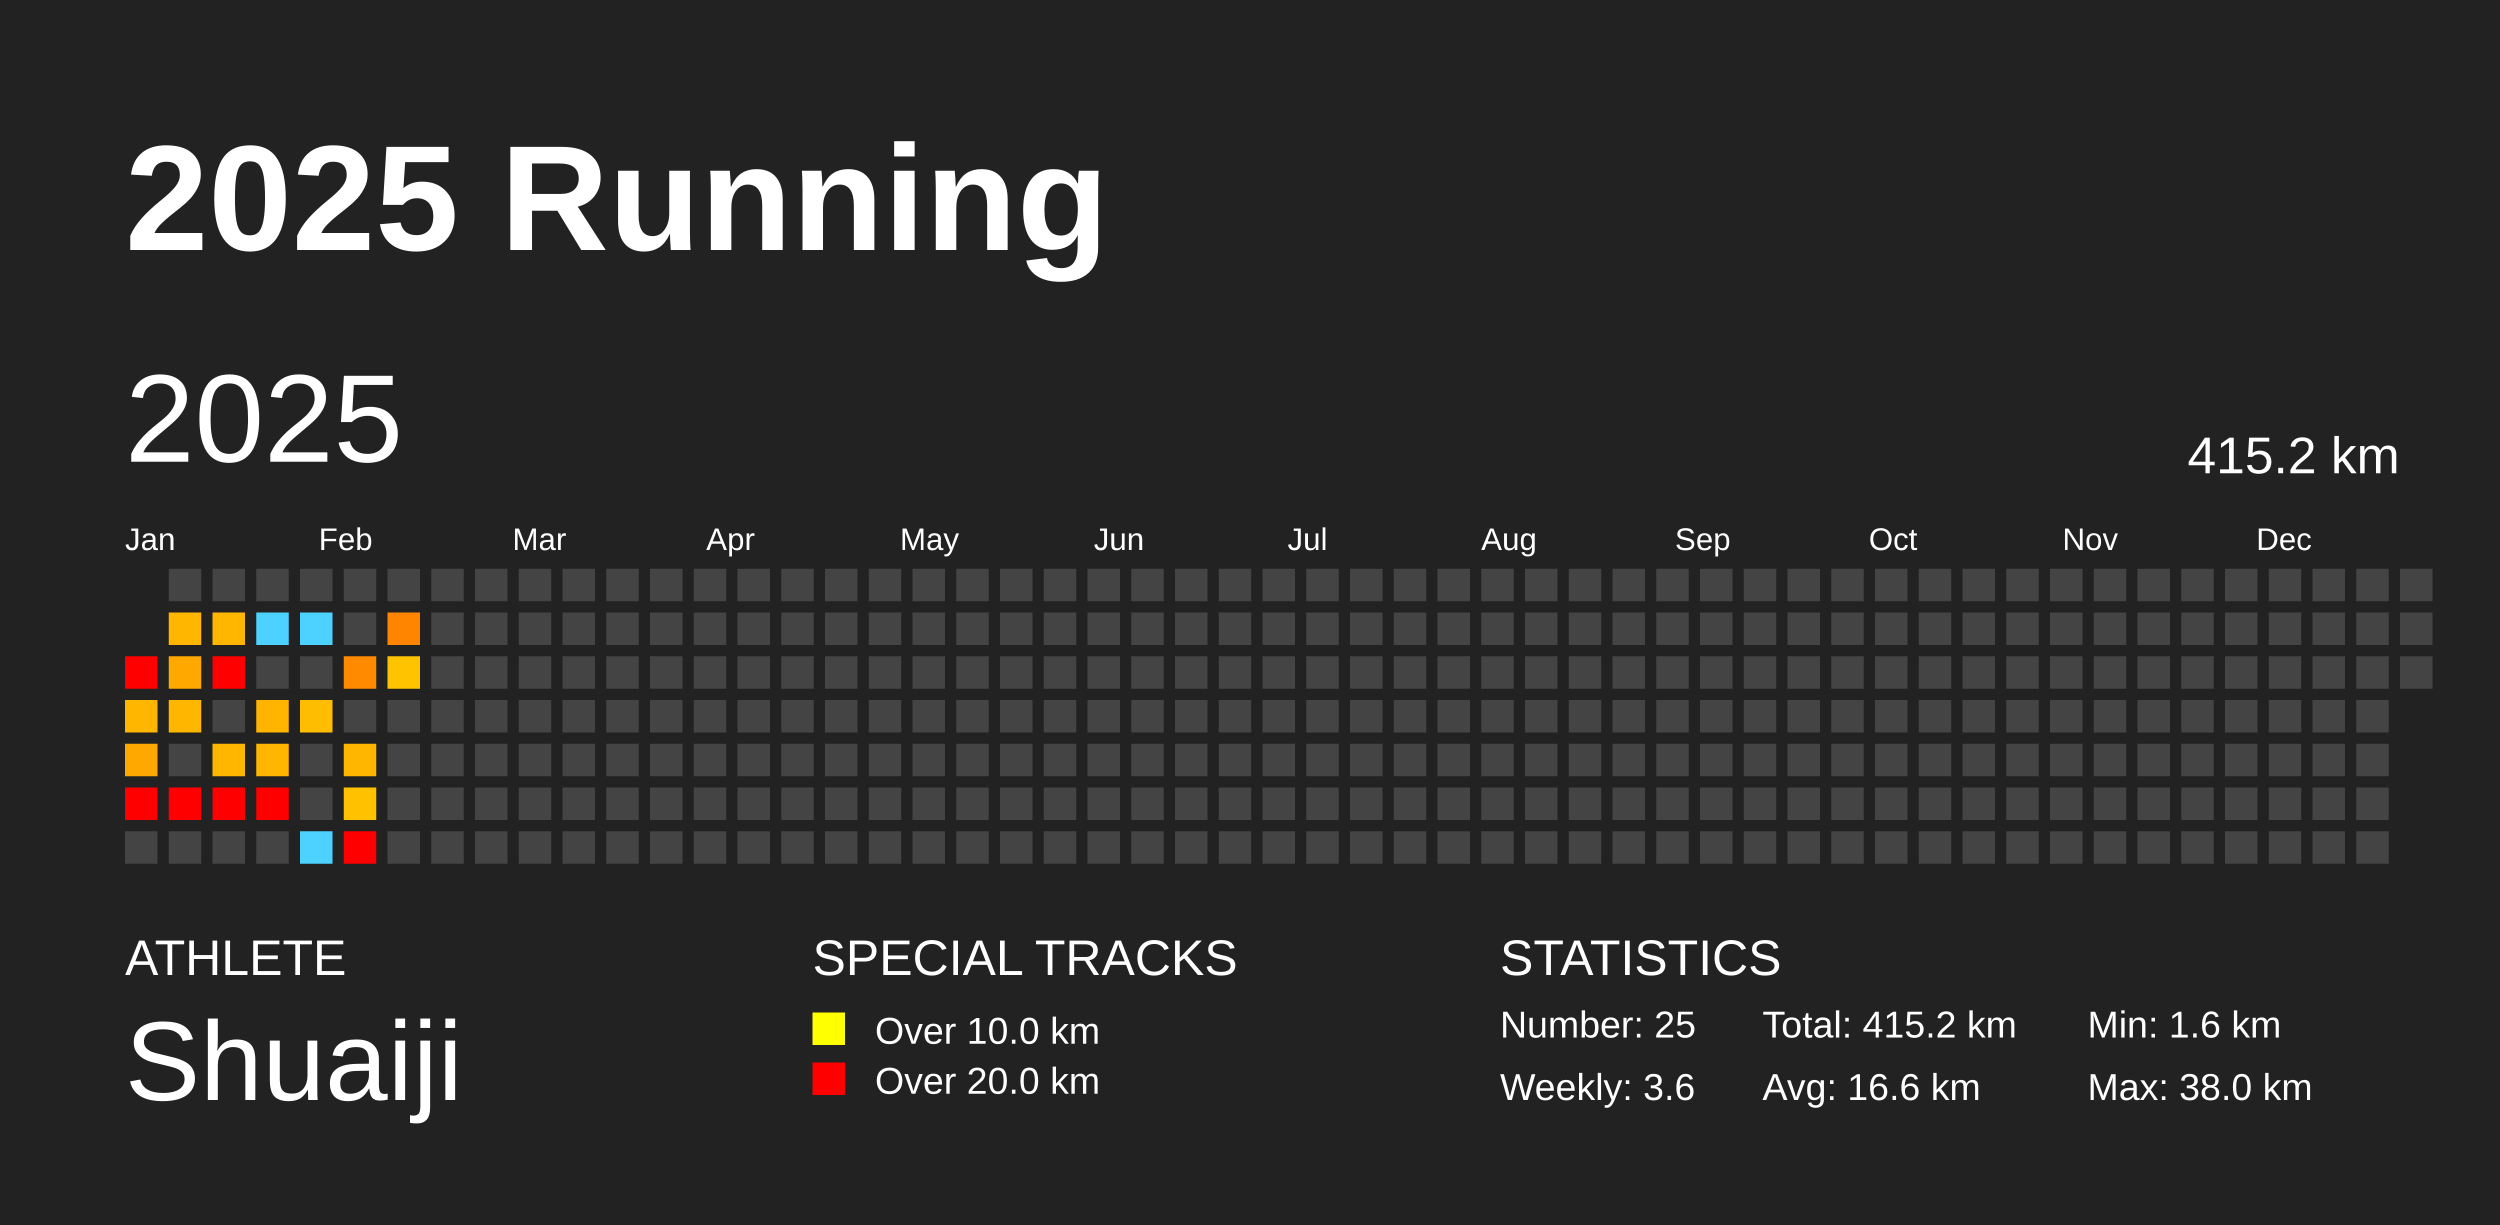
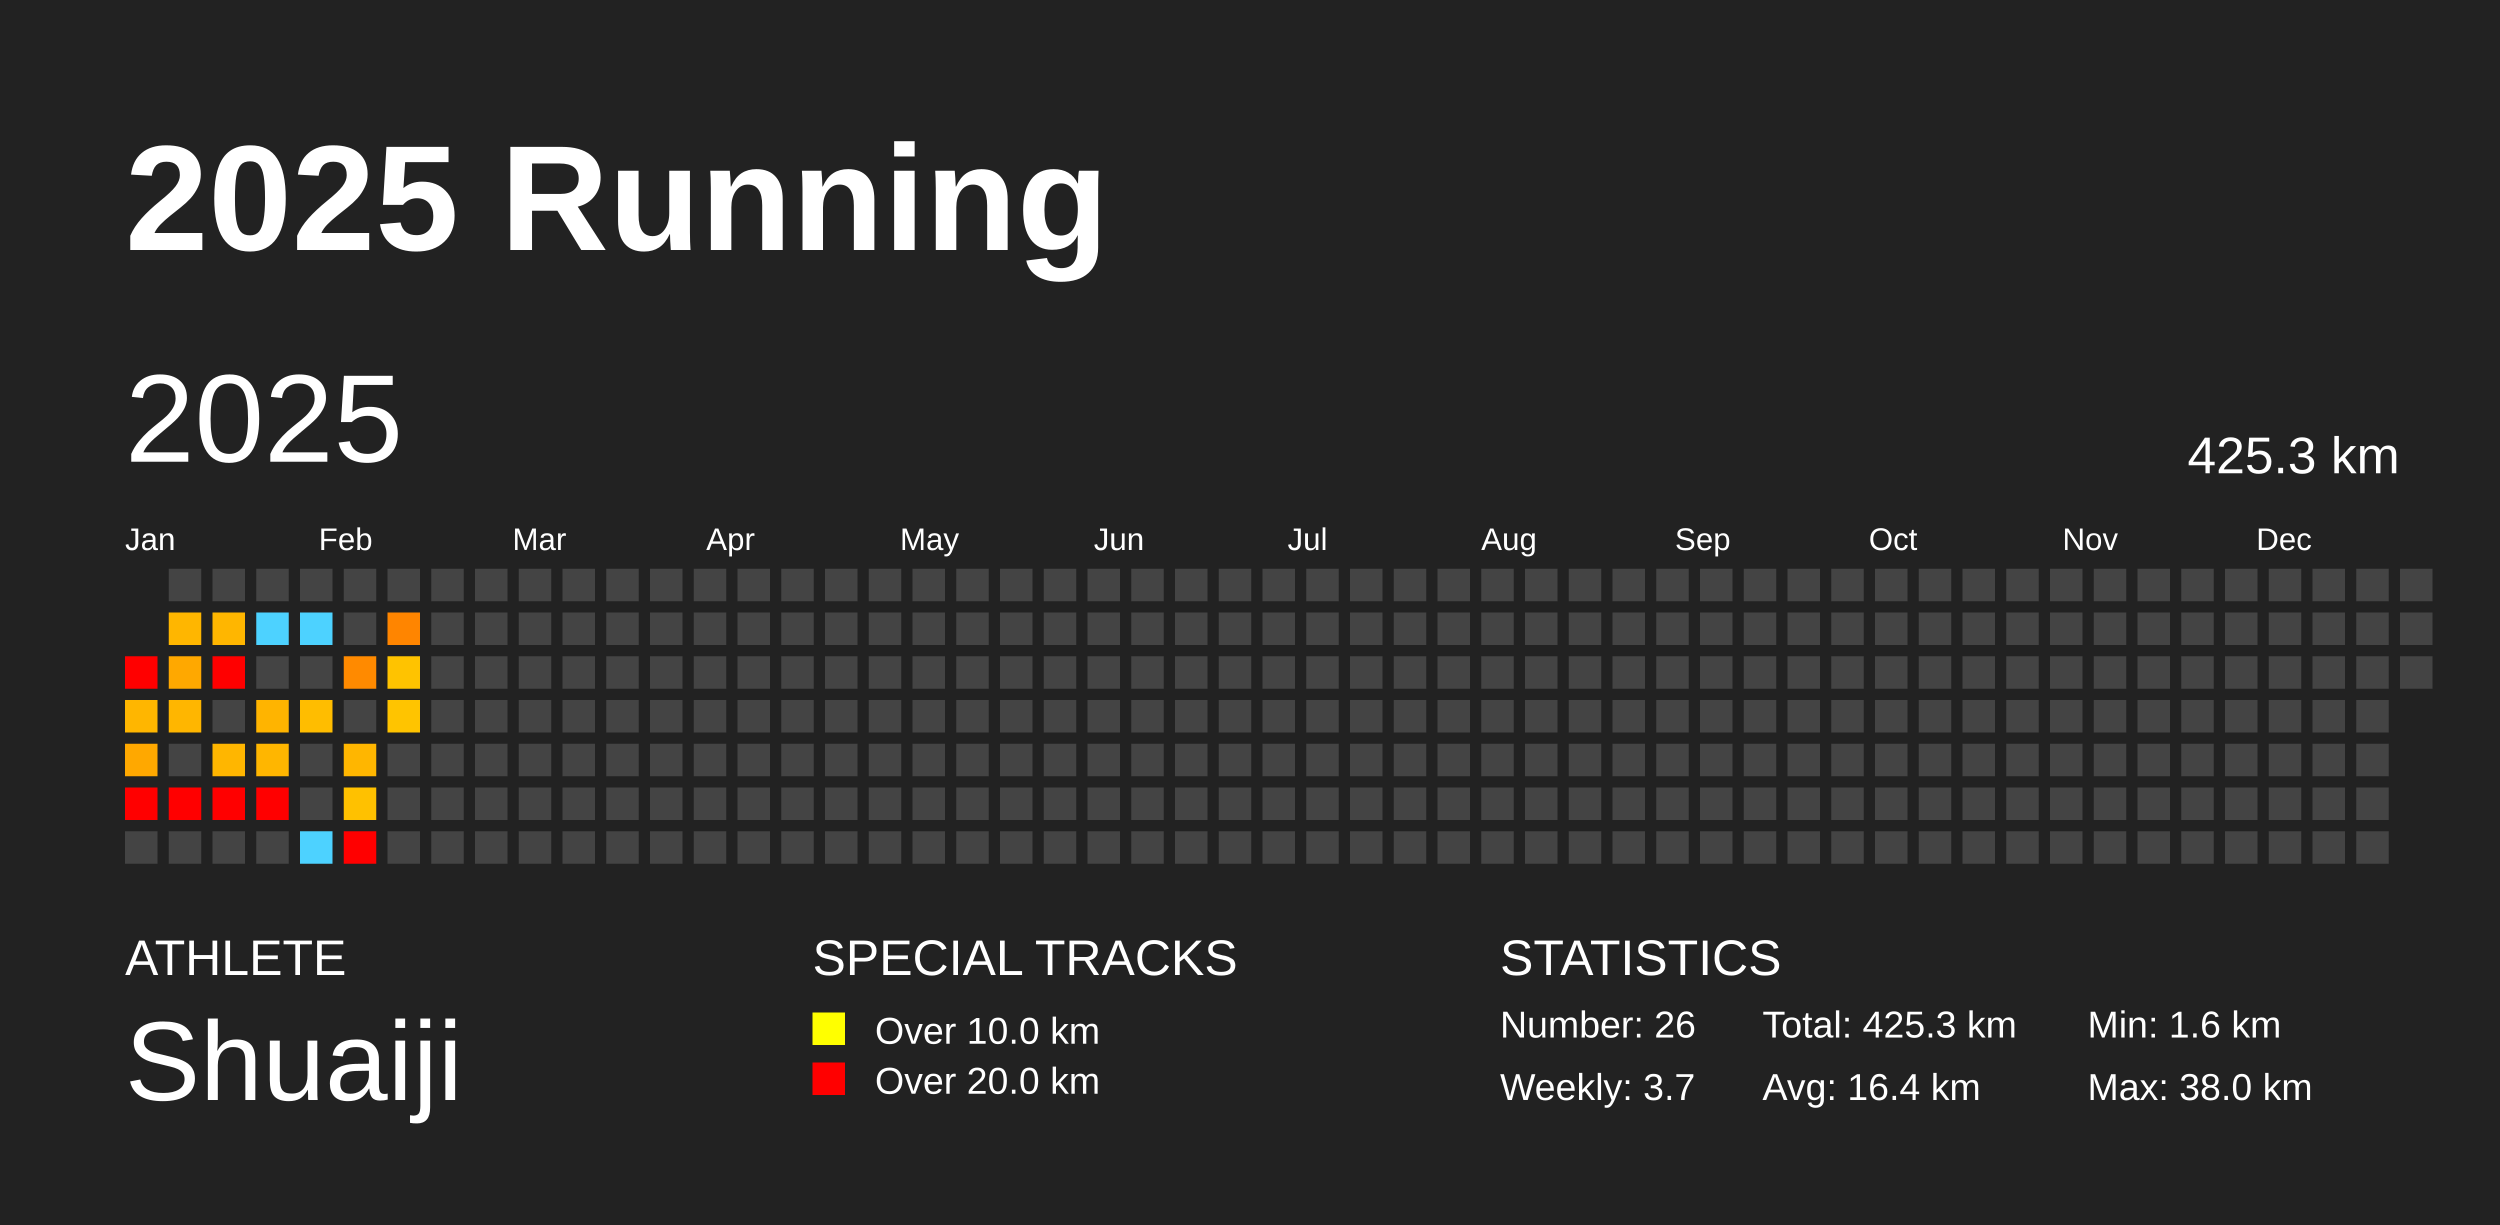
<svg xmlns="http://www.w3.org/2000/svg" baseProfile="full" height="98mm" version="1.1" viewBox="0,0,200,98" width="200mm">
  <defs />
  <rect fill="#222222" height="98" width="200" x="0" y="0" />
  <text fill="#FFFFFF" style="font-size:12px; font-family:Arial; font-weight:bold;" x="10" y="20">2025 Running</text>
  <text fill="#FFFFFF" style="font-size:4px; font-family:Arial" x="10" y="78">ATHLETE</text>
  <text fill="#FFFFFF" style="font-size:9px; font-family:Arial" x="10" y="88">Shuaiji</text>
  <text fill="#FFFFFF" style="font-size:4px; font-family:Arial" x="65" y="78">SPECIAL TRACKS</text>
  <rect fill="yellow" height="2.6" width="2.6" x="65" y="81" />
  <text fill="#FFFFFF" style="font-size:3px; font-family:Arial" x="70" y="83.5">Over 10.0 km</text>
  <rect fill="red" height="2.6" width="2.6" x="65" y="85" />
  <text fill="#FFFFFF" style="font-size:3px; font-family:Arial" x="70" y="87.5">Over 20.0 km</text>
  <text fill="#FFFFFF" style="font-size:4px; font-family:Arial" x="120" y="78">STATISTICS</text>
-   <text fill="#FFFFFF" style="font-size:3px; font-family:Arial" x="120" y="83">Number: 25</text>
-   <text fill="#FFFFFF" style="font-size:3px; font-family:Arial" x="120" y="88">Weekly: 3.6</text>
-   <text fill="#FFFFFF" style="font-size:3px; font-family:Arial" x="141" y="83">Total: 415.2 km</text>
-   <text fill="#FFFFFF" style="font-size:3px; font-family:Arial" x="141" y="88">Avg: 16.6 km</text>
+   <text fill="#FFFFFF" style="font-size:3px; font-family:Arial" x="120" y="83">Number: 26</text>
+   <text fill="#FFFFFF" style="font-size:3px; font-family:Arial" x="120" y="88">Weekly: 3.7</text>
+   <text fill="#FFFFFF" style="font-size:3px; font-family:Arial" x="141" y="83">Total: 425.3 km</text>
+   <text fill="#FFFFFF" style="font-size:3px; font-family:Arial" x="141" y="88">Avg: 16.4 km</text>
  <text fill="#FFFFFF" style="font-size:3px; font-family:Arial" x="167" y="83">Min: 1.6 km</text>
  <text fill="#FFFFFF" style="font-size:3px; font-family:Arial" x="167" y="88">Max: 38.0 km</text>
  <text dominant-baseline="hanging" fill="#FFFFFF" style="font-size:10.0px; font-family:Arial;" x="10" y="30">2025</text>
-   <text dominant-baseline="hanging" fill="#FFFFFF" style="font-size:4.125px; font-family:Arial;" x="175" y="35">415.2 km</text>
+   <text dominant-baseline="hanging" fill="#FFFFFF" style="font-size:4.125px; font-family:Arial;" x="175" y="35">425.3 km</text>
  <text fill="#FFFFFF" style="font-size:2.5px; font-family:Arial" x="10.0" y="44">Jan</text>
  <text fill="#FFFFFF" style="font-size:2.5px; font-family:Arial" x="25.5" y="44">Feb</text>
  <text fill="#FFFFFF" style="font-size:2.5px; font-family:Arial" x="41.0" y="44">Mar</text>
  <text fill="#FFFFFF" style="font-size:2.5px; font-family:Arial" x="56.5" y="44">Apr</text>
  <text fill="#FFFFFF" style="font-size:2.5px; font-family:Arial" x="72.0" y="44">May</text>
  <text fill="#FFFFFF" style="font-size:2.5px; font-family:Arial" x="87.5" y="44">Jun</text>
  <text fill="#FFFFFF" style="font-size:2.5px; font-family:Arial" x="103.0" y="44">Jul</text>
  <text fill="#FFFFFF" style="font-size:2.5px; font-family:Arial" x="118.5" y="44">Aug</text>
  <text fill="#FFFFFF" style="font-size:2.5px; font-family:Arial" x="134.0" y="44">Sep</text>
  <text fill="#FFFFFF" style="font-size:2.5px; font-family:Arial" x="149.5" y="44">Oct</text>
  <text fill="#FFFFFF" style="font-size:2.5px; font-family:Arial" x="165.0" y="44">Nov</text>
  <text fill="#FFFFFF" style="font-size:2.5px; font-family:Arial" x="180.5" y="44">Dec</text>
  <rect fill="red" height="2.6" width="2.6" x="10.0" y="52.5" />
  <rect fill="#ffb600" height="2.6" width="2.6" x="10.0" y="56.0" />
  <rect fill="#ffa800" height="2.6" width="2.6" x="10.0" y="59.5" />
  <rect fill="red" height="2.6" width="2.6" x="10.0" y="63.0" />
  <rect fill="#444444" height="2.6" width="2.6" x="10.0" y="66.5" />
  <rect fill="#444444" height="2.6" width="2.6" x="13.5" y="45.5" />
  <rect fill="#ffb600" height="2.6" width="2.6" x="13.5" y="49.0" />
  <rect fill="#ffa800" height="2.6" width="2.6" x="13.5" y="52.5" />
  <rect fill="#ffb600" height="2.6" width="2.6" x="13.5" y="56.0" />
  <rect fill="#444444" height="2.6" width="2.6" x="13.5" y="59.5" />
  <rect fill="red" height="2.6" width="2.6" x="13.5" y="63.0" />
  <rect fill="#444444" height="2.6" width="2.6" x="13.5" y="66.5" />
  <rect fill="#444444" height="2.6" width="2.6" x="17.0" y="45.5" />
  <rect fill="#ffb600" height="2.6" width="2.6" x="17.0" y="49.0" />
  <rect fill="red" height="2.6" width="2.6" x="17.0" y="52.5" />
  <rect fill="#444444" height="2.6" width="2.6" x="17.0" y="56.0" />
  <rect fill="#ffb600" height="2.6" width="2.6" x="17.0" y="59.5" />
  <rect fill="red" height="2.6" width="2.6" x="17.0" y="63.0" />
  <rect fill="#444444" height="2.6" width="2.6" x="17.0" y="66.5" />
  <rect fill="#444444" height="2.6" width="2.6" x="20.5" y="45.5" />
  <rect fill="#4dd2ff" height="2.6" width="2.6" x="20.5" y="49.0" />
  <rect fill="#444444" height="2.6" width="2.6" x="20.5" y="52.5" />
  <rect fill="#ffb400" height="2.6" width="2.6" x="20.5" y="56.0" />
  <rect fill="#ffb600" height="2.6" width="2.6" x="20.5" y="59.5" />
  <rect fill="red" height="2.6" width="2.6" x="20.5" y="63.0" />
  <rect fill="#444444" height="2.6" width="2.6" x="20.5" y="66.5" />
  <rect fill="#444444" height="2.6" width="2.6" x="24.0" y="45.5" />
  <rect fill="#4dd2ff" height="2.6" width="2.6" x="24.0" y="49.0" />
  <rect fill="#444444" height="2.6" width="2.6" x="24.0" y="52.5" />
  <rect fill="#ffbd00" height="2.6" width="2.6" x="24.0" y="56.0" />
  <rect fill="#444444" height="2.6" width="2.6" x="24.0" y="59.5" />
  <rect fill="#444444" height="2.6" width="2.6" x="24.0" y="63.0" />
  <rect fill="#4dd2ff" height="2.6" width="2.6" x="24.0" y="66.5" />
  <rect fill="#444444" height="2.6" width="2.6" x="27.5" y="45.5" />
  <rect fill="#444444" height="2.6" width="2.6" x="27.5" y="49.0" />
  <rect fill="#ff8a00" height="2.6" width="2.6" x="27.5" y="52.5" />
  <rect fill="#444444" height="2.6" width="2.6" x="27.5" y="56.0" />
  <rect fill="#ffb600" height="2.6" width="2.6" x="27.5" y="59.5" />
  <rect fill="#ffc100" height="2.6" width="2.6" x="27.5" y="63.0" />
  <rect fill="red" height="2.6" width="2.6" x="27.5" y="66.5" />
  <rect fill="#444444" height="2.6" width="2.6" x="31.0" y="45.5" />
  <rect fill="#ff8500" height="2.6" width="2.6" x="31.0" y="49.0" />
  <rect fill="#ffc300" height="2.6" width="2.6" x="31.0" y="52.5" />
-   <rect fill="#444444" height="2.6" width="2.6" x="31.0" y="56.0" />
+   <rect fill="#ffc400" height="2.6" width="2.6" x="31.0" y="56.0" />
  <rect fill="#444444" height="2.6" width="2.6" x="31.0" y="59.5" />
  <rect fill="#444444" height="2.6" width="2.6" x="31.0" y="63.0" />
  <rect fill="#444444" height="2.6" width="2.6" x="31.0" y="66.5" />
  <rect fill="#444444" height="2.6" width="2.6" x="34.5" y="45.5" />
  <rect fill="#444444" height="2.6" width="2.6" x="34.5" y="49.0" />
  <rect fill="#444444" height="2.6" width="2.6" x="34.5" y="52.5" />
  <rect fill="#444444" height="2.6" width="2.6" x="34.5" y="56.0" />
  <rect fill="#444444" height="2.6" width="2.6" x="34.5" y="59.5" />
  <rect fill="#444444" height="2.6" width="2.6" x="34.5" y="63.0" />
  <rect fill="#444444" height="2.6" width="2.6" x="34.5" y="66.5" />
  <rect fill="#444444" height="2.6" width="2.6" x="38.0" y="45.5" />
  <rect fill="#444444" height="2.6" width="2.6" x="38.0" y="49.0" />
  <rect fill="#444444" height="2.6" width="2.6" x="38.0" y="52.5" />
  <rect fill="#444444" height="2.6" width="2.6" x="38.0" y="56.0" />
  <rect fill="#444444" height="2.6" width="2.6" x="38.0" y="59.5" />
  <rect fill="#444444" height="2.6" width="2.6" x="38.0" y="63.0" />
  <rect fill="#444444" height="2.6" width="2.6" x="38.0" y="66.5" />
  <rect fill="#444444" height="2.6" width="2.6" x="41.5" y="45.5" />
  <rect fill="#444444" height="2.6" width="2.6" x="41.5" y="49.0" />
  <rect fill="#444444" height="2.6" width="2.6" x="41.5" y="52.5" />
  <rect fill="#444444" height="2.6" width="2.6" x="41.5" y="56.0" />
  <rect fill="#444444" height="2.6" width="2.6" x="41.5" y="59.5" />
  <rect fill="#444444" height="2.6" width="2.6" x="41.5" y="63.0" />
  <rect fill="#444444" height="2.6" width="2.6" x="41.5" y="66.5" />
  <rect fill="#444444" height="2.6" width="2.6" x="45.0" y="45.5" />
  <rect fill="#444444" height="2.6" width="2.6" x="45.0" y="49.0" />
  <rect fill="#444444" height="2.6" width="2.6" x="45.0" y="52.5" />
  <rect fill="#444444" height="2.6" width="2.6" x="45.0" y="56.0" />
  <rect fill="#444444" height="2.6" width="2.6" x="45.0" y="59.5" />
  <rect fill="#444444" height="2.6" width="2.6" x="45.0" y="63.0" />
  <rect fill="#444444" height="2.6" width="2.6" x="45.0" y="66.5" />
  <rect fill="#444444" height="2.6" width="2.6" x="48.5" y="45.5" />
  <rect fill="#444444" height="2.6" width="2.6" x="48.5" y="49.0" />
  <rect fill="#444444" height="2.6" width="2.6" x="48.5" y="52.5" />
  <rect fill="#444444" height="2.6" width="2.6" x="48.5" y="56.0" />
  <rect fill="#444444" height="2.6" width="2.6" x="48.5" y="59.5" />
  <rect fill="#444444" height="2.6" width="2.6" x="48.5" y="63.0" />
  <rect fill="#444444" height="2.6" width="2.6" x="48.5" y="66.5" />
  <rect fill="#444444" height="2.6" width="2.6" x="52.0" y="45.5" />
  <rect fill="#444444" height="2.6" width="2.6" x="52.0" y="49.0" />
  <rect fill="#444444" height="2.6" width="2.6" x="52.0" y="52.5" />
  <rect fill="#444444" height="2.6" width="2.6" x="52.0" y="56.0" />
  <rect fill="#444444" height="2.6" width="2.6" x="52.0" y="59.5" />
  <rect fill="#444444" height="2.6" width="2.6" x="52.0" y="63.0" />
  <rect fill="#444444" height="2.6" width="2.6" x="52.0" y="66.5" />
  <rect fill="#444444" height="2.6" width="2.6" x="55.5" y="45.5" />
  <rect fill="#444444" height="2.6" width="2.6" x="55.5" y="49.0" />
  <rect fill="#444444" height="2.6" width="2.6" x="55.5" y="52.5" />
  <rect fill="#444444" height="2.6" width="2.6" x="55.5" y="56.0" />
  <rect fill="#444444" height="2.6" width="2.6" x="55.5" y="59.5" />
  <rect fill="#444444" height="2.6" width="2.6" x="55.5" y="63.0" />
  <rect fill="#444444" height="2.6" width="2.6" x="55.5" y="66.5" />
  <rect fill="#444444" height="2.6" width="2.6" x="59.0" y="45.5" />
  <rect fill="#444444" height="2.6" width="2.6" x="59.0" y="49.0" />
  <rect fill="#444444" height="2.6" width="2.6" x="59.0" y="52.5" />
  <rect fill="#444444" height="2.6" width="2.6" x="59.0" y="56.0" />
  <rect fill="#444444" height="2.6" width="2.6" x="59.0" y="59.5" />
  <rect fill="#444444" height="2.6" width="2.6" x="59.0" y="63.0" />
  <rect fill="#444444" height="2.6" width="2.6" x="59.0" y="66.5" />
  <rect fill="#444444" height="2.6" width="2.6" x="62.5" y="45.5" />
  <rect fill="#444444" height="2.6" width="2.6" x="62.5" y="49.0" />
  <rect fill="#444444" height="2.6" width="2.6" x="62.5" y="52.5" />
  <rect fill="#444444" height="2.6" width="2.6" x="62.5" y="56.0" />
  <rect fill="#444444" height="2.6" width="2.6" x="62.5" y="59.5" />
  <rect fill="#444444" height="2.6" width="2.6" x="62.5" y="63.0" />
  <rect fill="#444444" height="2.6" width="2.6" x="62.5" y="66.5" />
  <rect fill="#444444" height="2.6" width="2.6" x="66.0" y="45.5" />
  <rect fill="#444444" height="2.6" width="2.6" x="66.0" y="49.0" />
  <rect fill="#444444" height="2.6" width="2.6" x="66.0" y="52.5" />
  <rect fill="#444444" height="2.6" width="2.6" x="66.0" y="56.0" />
  <rect fill="#444444" height="2.6" width="2.6" x="66.0" y="59.5" />
  <rect fill="#444444" height="2.6" width="2.6" x="66.0" y="63.0" />
  <rect fill="#444444" height="2.6" width="2.6" x="66.0" y="66.5" />
  <rect fill="#444444" height="2.6" width="2.6" x="69.5" y="45.5" />
  <rect fill="#444444" height="2.6" width="2.6" x="69.5" y="49.0" />
  <rect fill="#444444" height="2.6" width="2.6" x="69.5" y="52.5" />
  <rect fill="#444444" height="2.6" width="2.6" x="69.5" y="56.0" />
  <rect fill="#444444" height="2.6" width="2.6" x="69.5" y="59.5" />
  <rect fill="#444444" height="2.6" width="2.6" x="69.5" y="63.0" />
  <rect fill="#444444" height="2.6" width="2.6" x="69.5" y="66.5" />
  <rect fill="#444444" height="2.6" width="2.6" x="73.0" y="45.5" />
  <rect fill="#444444" height="2.6" width="2.6" x="73.0" y="49.0" />
  <rect fill="#444444" height="2.6" width="2.6" x="73.0" y="52.5" />
  <rect fill="#444444" height="2.6" width="2.6" x="73.0" y="56.0" />
  <rect fill="#444444" height="2.6" width="2.6" x="73.0" y="59.5" />
  <rect fill="#444444" height="2.6" width="2.6" x="73.0" y="63.0" />
  <rect fill="#444444" height="2.6" width="2.6" x="73.0" y="66.5" />
  <rect fill="#444444" height="2.6" width="2.6" x="76.5" y="45.5" />
  <rect fill="#444444" height="2.6" width="2.6" x="76.5" y="49.0" />
  <rect fill="#444444" height="2.6" width="2.6" x="76.5" y="52.5" />
  <rect fill="#444444" height="2.6" width="2.6" x="76.5" y="56.0" />
  <rect fill="#444444" height="2.6" width="2.6" x="76.5" y="59.5" />
  <rect fill="#444444" height="2.6" width="2.6" x="76.5" y="63.0" />
  <rect fill="#444444" height="2.6" width="2.6" x="76.5" y="66.5" />
  <rect fill="#444444" height="2.6" width="2.6" x="80.0" y="45.5" />
  <rect fill="#444444" height="2.6" width="2.6" x="80.0" y="49.0" />
  <rect fill="#444444" height="2.6" width="2.6" x="80.0" y="52.5" />
  <rect fill="#444444" height="2.6" width="2.6" x="80.0" y="56.0" />
  <rect fill="#444444" height="2.6" width="2.6" x="80.0" y="59.5" />
  <rect fill="#444444" height="2.6" width="2.6" x="80.0" y="63.0" />
  <rect fill="#444444" height="2.6" width="2.6" x="80.0" y="66.5" />
  <rect fill="#444444" height="2.6" width="2.6" x="83.5" y="45.5" />
  <rect fill="#444444" height="2.6" width="2.6" x="83.5" y="49.0" />
  <rect fill="#444444" height="2.6" width="2.6" x="83.5" y="52.5" />
  <rect fill="#444444" height="2.6" width="2.6" x="83.5" y="56.0" />
  <rect fill="#444444" height="2.6" width="2.6" x="83.5" y="59.5" />
  <rect fill="#444444" height="2.6" width="2.6" x="83.5" y="63.0" />
  <rect fill="#444444" height="2.6" width="2.6" x="83.5" y="66.5" />
  <rect fill="#444444" height="2.6" width="2.6" x="87.0" y="45.5" />
  <rect fill="#444444" height="2.6" width="2.6" x="87.0" y="49.0" />
  <rect fill="#444444" height="2.6" width="2.6" x="87.0" y="52.5" />
  <rect fill="#444444" height="2.6" width="2.6" x="87.0" y="56.0" />
  <rect fill="#444444" height="2.6" width="2.6" x="87.0" y="59.5" />
  <rect fill="#444444" height="2.6" width="2.6" x="87.0" y="63.0" />
  <rect fill="#444444" height="2.6" width="2.6" x="87.0" y="66.5" />
  <rect fill="#444444" height="2.6" width="2.6" x="90.5" y="45.5" />
  <rect fill="#444444" height="2.6" width="2.6" x="90.5" y="49.0" />
  <rect fill="#444444" height="2.6" width="2.6" x="90.5" y="52.5" />
  <rect fill="#444444" height="2.6" width="2.6" x="90.5" y="56.0" />
  <rect fill="#444444" height="2.6" width="2.6" x="90.5" y="59.5" />
  <rect fill="#444444" height="2.6" width="2.6" x="90.5" y="63.0" />
  <rect fill="#444444" height="2.6" width="2.6" x="90.5" y="66.5" />
  <rect fill="#444444" height="2.6" width="2.6" x="94.0" y="45.5" />
  <rect fill="#444444" height="2.6" width="2.6" x="94.0" y="49.0" />
  <rect fill="#444444" height="2.6" width="2.6" x="94.0" y="52.5" />
  <rect fill="#444444" height="2.6" width="2.6" x="94.0" y="56.0" />
  <rect fill="#444444" height="2.6" width="2.6" x="94.0" y="59.5" />
  <rect fill="#444444" height="2.6" width="2.6" x="94.0" y="63.0" />
  <rect fill="#444444" height="2.6" width="2.6" x="94.0" y="66.5" />
  <rect fill="#444444" height="2.6" width="2.6" x="97.5" y="45.5" />
  <rect fill="#444444" height="2.6" width="2.6" x="97.5" y="49.0" />
  <rect fill="#444444" height="2.6" width="2.6" x="97.5" y="52.5" />
  <rect fill="#444444" height="2.6" width="2.6" x="97.5" y="56.0" />
  <rect fill="#444444" height="2.6" width="2.6" x="97.5" y="59.5" />
  <rect fill="#444444" height="2.6" width="2.6" x="97.5" y="63.0" />
  <rect fill="#444444" height="2.6" width="2.6" x="97.5" y="66.5" />
  <rect fill="#444444" height="2.6" width="2.6" x="101.0" y="45.5" />
  <rect fill="#444444" height="2.6" width="2.6" x="101.0" y="49.0" />
  <rect fill="#444444" height="2.6" width="2.6" x="101.0" y="52.5" />
  <rect fill="#444444" height="2.6" width="2.6" x="101.0" y="56.0" />
  <rect fill="#444444" height="2.6" width="2.6" x="101.0" y="59.5" />
  <rect fill="#444444" height="2.6" width="2.6" x="101.0" y="63.0" />
  <rect fill="#444444" height="2.6" width="2.6" x="101.0" y="66.5" />
  <rect fill="#444444" height="2.6" width="2.6" x="104.5" y="45.5" />
  <rect fill="#444444" height="2.6" width="2.6" x="104.5" y="49.0" />
  <rect fill="#444444" height="2.6" width="2.6" x="104.5" y="52.5" />
  <rect fill="#444444" height="2.6" width="2.6" x="104.5" y="56.0" />
  <rect fill="#444444" height="2.6" width="2.6" x="104.5" y="59.5" />
  <rect fill="#444444" height="2.6" width="2.6" x="104.5" y="63.0" />
  <rect fill="#444444" height="2.6" width="2.6" x="104.5" y="66.5" />
  <rect fill="#444444" height="2.6" width="2.6" x="108.0" y="45.5" />
  <rect fill="#444444" height="2.6" width="2.6" x="108.0" y="49.0" />
  <rect fill="#444444" height="2.6" width="2.6" x="108.0" y="52.5" />
  <rect fill="#444444" height="2.6" width="2.6" x="108.0" y="56.0" />
  <rect fill="#444444" height="2.6" width="2.6" x="108.0" y="59.5" />
  <rect fill="#444444" height="2.6" width="2.6" x="108.0" y="63.0" />
  <rect fill="#444444" height="2.6" width="2.6" x="108.0" y="66.5" />
  <rect fill="#444444" height="2.6" width="2.6" x="111.5" y="45.5" />
  <rect fill="#444444" height="2.6" width="2.6" x="111.5" y="49.0" />
  <rect fill="#444444" height="2.6" width="2.6" x="111.5" y="52.5" />
  <rect fill="#444444" height="2.6" width="2.6" x="111.5" y="56.0" />
  <rect fill="#444444" height="2.6" width="2.6" x="111.5" y="59.5" />
  <rect fill="#444444" height="2.6" width="2.6" x="111.5" y="63.0" />
  <rect fill="#444444" height="2.6" width="2.6" x="111.5" y="66.5" />
  <rect fill="#444444" height="2.6" width="2.6" x="115.0" y="45.5" />
  <rect fill="#444444" height="2.6" width="2.6" x="115.0" y="49.0" />
  <rect fill="#444444" height="2.6" width="2.6" x="115.0" y="52.5" />
  <rect fill="#444444" height="2.6" width="2.6" x="115.0" y="56.0" />
  <rect fill="#444444" height="2.6" width="2.6" x="115.0" y="59.5" />
  <rect fill="#444444" height="2.6" width="2.6" x="115.0" y="63.0" />
  <rect fill="#444444" height="2.6" width="2.6" x="115.0" y="66.5" />
  <rect fill="#444444" height="2.6" width="2.6" x="118.5" y="45.5" />
  <rect fill="#444444" height="2.6" width="2.6" x="118.5" y="49.0" />
  <rect fill="#444444" height="2.6" width="2.6" x="118.5" y="52.5" />
  <rect fill="#444444" height="2.6" width="2.6" x="118.5" y="56.0" />
  <rect fill="#444444" height="2.6" width="2.6" x="118.5" y="59.5" />
  <rect fill="#444444" height="2.6" width="2.6" x="118.5" y="63.0" />
  <rect fill="#444444" height="2.6" width="2.6" x="118.5" y="66.5" />
  <rect fill="#444444" height="2.6" width="2.6" x="122.0" y="45.5" />
  <rect fill="#444444" height="2.6" width="2.6" x="122.0" y="49.0" />
  <rect fill="#444444" height="2.6" width="2.6" x="122.0" y="52.5" />
  <rect fill="#444444" height="2.6" width="2.6" x="122.0" y="56.0" />
  <rect fill="#444444" height="2.6" width="2.6" x="122.0" y="59.5" />
  <rect fill="#444444" height="2.6" width="2.6" x="122.0" y="63.0" />
  <rect fill="#444444" height="2.6" width="2.6" x="122.0" y="66.5" />
  <rect fill="#444444" height="2.6" width="2.6" x="125.5" y="45.5" />
  <rect fill="#444444" height="2.6" width="2.6" x="125.5" y="49.0" />
  <rect fill="#444444" height="2.6" width="2.6" x="125.5" y="52.5" />
  <rect fill="#444444" height="2.6" width="2.6" x="125.5" y="56.0" />
  <rect fill="#444444" height="2.6" width="2.6" x="125.5" y="59.5" />
  <rect fill="#444444" height="2.6" width="2.6" x="125.5" y="63.0" />
  <rect fill="#444444" height="2.6" width="2.6" x="125.5" y="66.5" />
  <rect fill="#444444" height="2.6" width="2.6" x="129.0" y="45.5" />
  <rect fill="#444444" height="2.6" width="2.6" x="129.0" y="49.0" />
  <rect fill="#444444" height="2.6" width="2.6" x="129.0" y="52.5" />
  <rect fill="#444444" height="2.6" width="2.6" x="129.0" y="56.0" />
  <rect fill="#444444" height="2.6" width="2.6" x="129.0" y="59.5" />
  <rect fill="#444444" height="2.6" width="2.6" x="129.0" y="63.0" />
  <rect fill="#444444" height="2.6" width="2.6" x="129.0" y="66.5" />
  <rect fill="#444444" height="2.6" width="2.6" x="132.5" y="45.5" />
  <rect fill="#444444" height="2.6" width="2.6" x="132.5" y="49.0" />
  <rect fill="#444444" height="2.6" width="2.6" x="132.5" y="52.5" />
  <rect fill="#444444" height="2.6" width="2.6" x="132.5" y="56.0" />
  <rect fill="#444444" height="2.6" width="2.6" x="132.5" y="59.5" />
  <rect fill="#444444" height="2.6" width="2.6" x="132.5" y="63.0" />
  <rect fill="#444444" height="2.6" width="2.6" x="132.5" y="66.5" />
  <rect fill="#444444" height="2.6" width="2.6" x="136.0" y="45.5" />
  <rect fill="#444444" height="2.6" width="2.6" x="136.0" y="49.0" />
  <rect fill="#444444" height="2.6" width="2.6" x="136.0" y="52.5" />
  <rect fill="#444444" height="2.6" width="2.6" x="136.0" y="56.0" />
  <rect fill="#444444" height="2.6" width="2.6" x="136.0" y="59.5" />
  <rect fill="#444444" height="2.6" width="2.6" x="136.0" y="63.0" />
  <rect fill="#444444" height="2.6" width="2.6" x="136.0" y="66.5" />
  <rect fill="#444444" height="2.6" width="2.6" x="139.5" y="45.5" />
  <rect fill="#444444" height="2.6" width="2.6" x="139.5" y="49.0" />
  <rect fill="#444444" height="2.6" width="2.6" x="139.5" y="52.5" />
  <rect fill="#444444" height="2.6" width="2.6" x="139.5" y="56.0" />
  <rect fill="#444444" height="2.6" width="2.6" x="139.5" y="59.5" />
  <rect fill="#444444" height="2.6" width="2.6" x="139.5" y="63.0" />
  <rect fill="#444444" height="2.6" width="2.6" x="139.5" y="66.5" />
  <rect fill="#444444" height="2.6" width="2.6" x="143.0" y="45.5" />
  <rect fill="#444444" height="2.6" width="2.6" x="143.0" y="49.0" />
  <rect fill="#444444" height="2.6" width="2.6" x="143.0" y="52.5" />
  <rect fill="#444444" height="2.6" width="2.6" x="143.0" y="56.0" />
  <rect fill="#444444" height="2.6" width="2.6" x="143.0" y="59.5" />
  <rect fill="#444444" height="2.6" width="2.6" x="143.0" y="63.0" />
  <rect fill="#444444" height="2.6" width="2.6" x="143.0" y="66.5" />
  <rect fill="#444444" height="2.6" width="2.6" x="146.5" y="45.5" />
  <rect fill="#444444" height="2.6" width="2.6" x="146.5" y="49.0" />
  <rect fill="#444444" height="2.6" width="2.6" x="146.5" y="52.5" />
  <rect fill="#444444" height="2.6" width="2.6" x="146.5" y="56.0" />
  <rect fill="#444444" height="2.6" width="2.6" x="146.5" y="59.5" />
  <rect fill="#444444" height="2.6" width="2.6" x="146.5" y="63.0" />
  <rect fill="#444444" height="2.6" width="2.6" x="146.5" y="66.5" />
  <rect fill="#444444" height="2.6" width="2.6" x="150.0" y="45.5" />
  <rect fill="#444444" height="2.6" width="2.6" x="150.0" y="49.0" />
  <rect fill="#444444" height="2.6" width="2.6" x="150.0" y="52.5" />
  <rect fill="#444444" height="2.6" width="2.6" x="150.0" y="56.0" />
  <rect fill="#444444" height="2.6" width="2.6" x="150.0" y="59.5" />
  <rect fill="#444444" height="2.6" width="2.6" x="150.0" y="63.0" />
  <rect fill="#444444" height="2.6" width="2.6" x="150.0" y="66.5" />
  <rect fill="#444444" height="2.6" width="2.6" x="153.5" y="45.5" />
  <rect fill="#444444" height="2.6" width="2.6" x="153.5" y="49.0" />
  <rect fill="#444444" height="2.6" width="2.6" x="153.5" y="52.5" />
  <rect fill="#444444" height="2.6" width="2.6" x="153.5" y="56.0" />
  <rect fill="#444444" height="2.6" width="2.6" x="153.5" y="59.5" />
  <rect fill="#444444" height="2.6" width="2.6" x="153.5" y="63.0" />
  <rect fill="#444444" height="2.6" width="2.6" x="153.5" y="66.5" />
  <rect fill="#444444" height="2.6" width="2.6" x="157.0" y="45.5" />
  <rect fill="#444444" height="2.6" width="2.6" x="157.0" y="49.0" />
  <rect fill="#444444" height="2.6" width="2.6" x="157.0" y="52.5" />
  <rect fill="#444444" height="2.6" width="2.6" x="157.0" y="56.0" />
  <rect fill="#444444" height="2.6" width="2.6" x="157.0" y="59.5" />
  <rect fill="#444444" height="2.6" width="2.6" x="157.0" y="63.0" />
  <rect fill="#444444" height="2.6" width="2.6" x="157.0" y="66.5" />
  <rect fill="#444444" height="2.6" width="2.6" x="160.5" y="45.5" />
  <rect fill="#444444" height="2.6" width="2.6" x="160.5" y="49.0" />
  <rect fill="#444444" height="2.6" width="2.6" x="160.5" y="52.5" />
  <rect fill="#444444" height="2.6" width="2.6" x="160.5" y="56.0" />
  <rect fill="#444444" height="2.6" width="2.6" x="160.5" y="59.5" />
  <rect fill="#444444" height="2.6" width="2.6" x="160.5" y="63.0" />
  <rect fill="#444444" height="2.6" width="2.6" x="160.5" y="66.5" />
  <rect fill="#444444" height="2.6" width="2.6" x="164.0" y="45.5" />
  <rect fill="#444444" height="2.6" width="2.6" x="164.0" y="49.0" />
  <rect fill="#444444" height="2.6" width="2.6" x="164.0" y="52.5" />
  <rect fill="#444444" height="2.6" width="2.6" x="164.0" y="56.0" />
  <rect fill="#444444" height="2.6" width="2.6" x="164.0" y="59.5" />
  <rect fill="#444444" height="2.6" width="2.6" x="164.0" y="63.0" />
  <rect fill="#444444" height="2.6" width="2.6" x="164.0" y="66.5" />
  <rect fill="#444444" height="2.6" width="2.6" x="167.5" y="45.5" />
  <rect fill="#444444" height="2.6" width="2.6" x="167.5" y="49.0" />
  <rect fill="#444444" height="2.6" width="2.6" x="167.5" y="52.5" />
  <rect fill="#444444" height="2.6" width="2.6" x="167.5" y="56.0" />
  <rect fill="#444444" height="2.6" width="2.6" x="167.5" y="59.5" />
  <rect fill="#444444" height="2.6" width="2.6" x="167.5" y="63.0" />
  <rect fill="#444444" height="2.6" width="2.6" x="167.5" y="66.5" />
  <rect fill="#444444" height="2.6" width="2.6" x="171.0" y="45.5" />
  <rect fill="#444444" height="2.6" width="2.6" x="171.0" y="49.0" />
  <rect fill="#444444" height="2.6" width="2.6" x="171.0" y="52.5" />
  <rect fill="#444444" height="2.6" width="2.6" x="171.0" y="56.0" />
  <rect fill="#444444" height="2.6" width="2.6" x="171.0" y="59.5" />
  <rect fill="#444444" height="2.6" width="2.6" x="171.0" y="63.0" />
  <rect fill="#444444" height="2.6" width="2.6" x="171.0" y="66.5" />
  <rect fill="#444444" height="2.6" width="2.6" x="174.5" y="45.5" />
  <rect fill="#444444" height="2.6" width="2.6" x="174.5" y="49.0" />
  <rect fill="#444444" height="2.6" width="2.6" x="174.5" y="52.5" />
  <rect fill="#444444" height="2.6" width="2.6" x="174.5" y="56.0" />
  <rect fill="#444444" height="2.6" width="2.6" x="174.5" y="59.5" />
  <rect fill="#444444" height="2.6" width="2.6" x="174.5" y="63.0" />
  <rect fill="#444444" height="2.6" width="2.6" x="174.5" y="66.5" />
  <rect fill="#444444" height="2.6" width="2.6" x="178.0" y="45.5" />
  <rect fill="#444444" height="2.6" width="2.6" x="178.0" y="49.0" />
  <rect fill="#444444" height="2.6" width="2.6" x="178.0" y="52.5" />
  <rect fill="#444444" height="2.6" width="2.6" x="178.0" y="56.0" />
  <rect fill="#444444" height="2.6" width="2.6" x="178.0" y="59.5" />
  <rect fill="#444444" height="2.6" width="2.6" x="178.0" y="63.0" />
  <rect fill="#444444" height="2.6" width="2.6" x="178.0" y="66.5" />
  <rect fill="#444444" height="2.6" width="2.6" x="181.5" y="45.5" />
  <rect fill="#444444" height="2.6" width="2.6" x="181.5" y="49.0" />
  <rect fill="#444444" height="2.6" width="2.6" x="181.5" y="52.5" />
  <rect fill="#444444" height="2.6" width="2.6" x="181.5" y="56.0" />
  <rect fill="#444444" height="2.6" width="2.6" x="181.5" y="59.5" />
  <rect fill="#444444" height="2.6" width="2.6" x="181.5" y="63.0" />
  <rect fill="#444444" height="2.6" width="2.6" x="181.5" y="66.5" />
  <rect fill="#444444" height="2.6" width="2.6" x="185.0" y="45.5" />
  <rect fill="#444444" height="2.6" width="2.6" x="185.0" y="49.0" />
  <rect fill="#444444" height="2.6" width="2.6" x="185.0" y="52.5" />
  <rect fill="#444444" height="2.6" width="2.6" x="185.0" y="56.0" />
  <rect fill="#444444" height="2.6" width="2.6" x="185.0" y="59.5" />
  <rect fill="#444444" height="2.6" width="2.6" x="185.0" y="63.0" />
  <rect fill="#444444" height="2.6" width="2.6" x="185.0" y="66.5" />
  <rect fill="#444444" height="2.6" width="2.6" x="188.5" y="45.5" />
  <rect fill="#444444" height="2.6" width="2.6" x="188.5" y="49.0" />
  <rect fill="#444444" height="2.6" width="2.6" x="188.5" y="52.5" />
  <rect fill="#444444" height="2.6" width="2.6" x="188.5" y="56.0" />
  <rect fill="#444444" height="2.6" width="2.6" x="188.5" y="59.5" />
  <rect fill="#444444" height="2.6" width="2.6" x="188.5" y="63.0" />
  <rect fill="#444444" height="2.6" width="2.6" x="188.5" y="66.5" />
  <rect fill="#444444" height="2.6" width="2.6" x="192.0" y="45.5" />
  <rect fill="#444444" height="2.6" width="2.6" x="192.0" y="49.0" />
  <rect fill="#444444" height="2.6" width="2.6" x="192.0" y="52.5" />
</svg>
